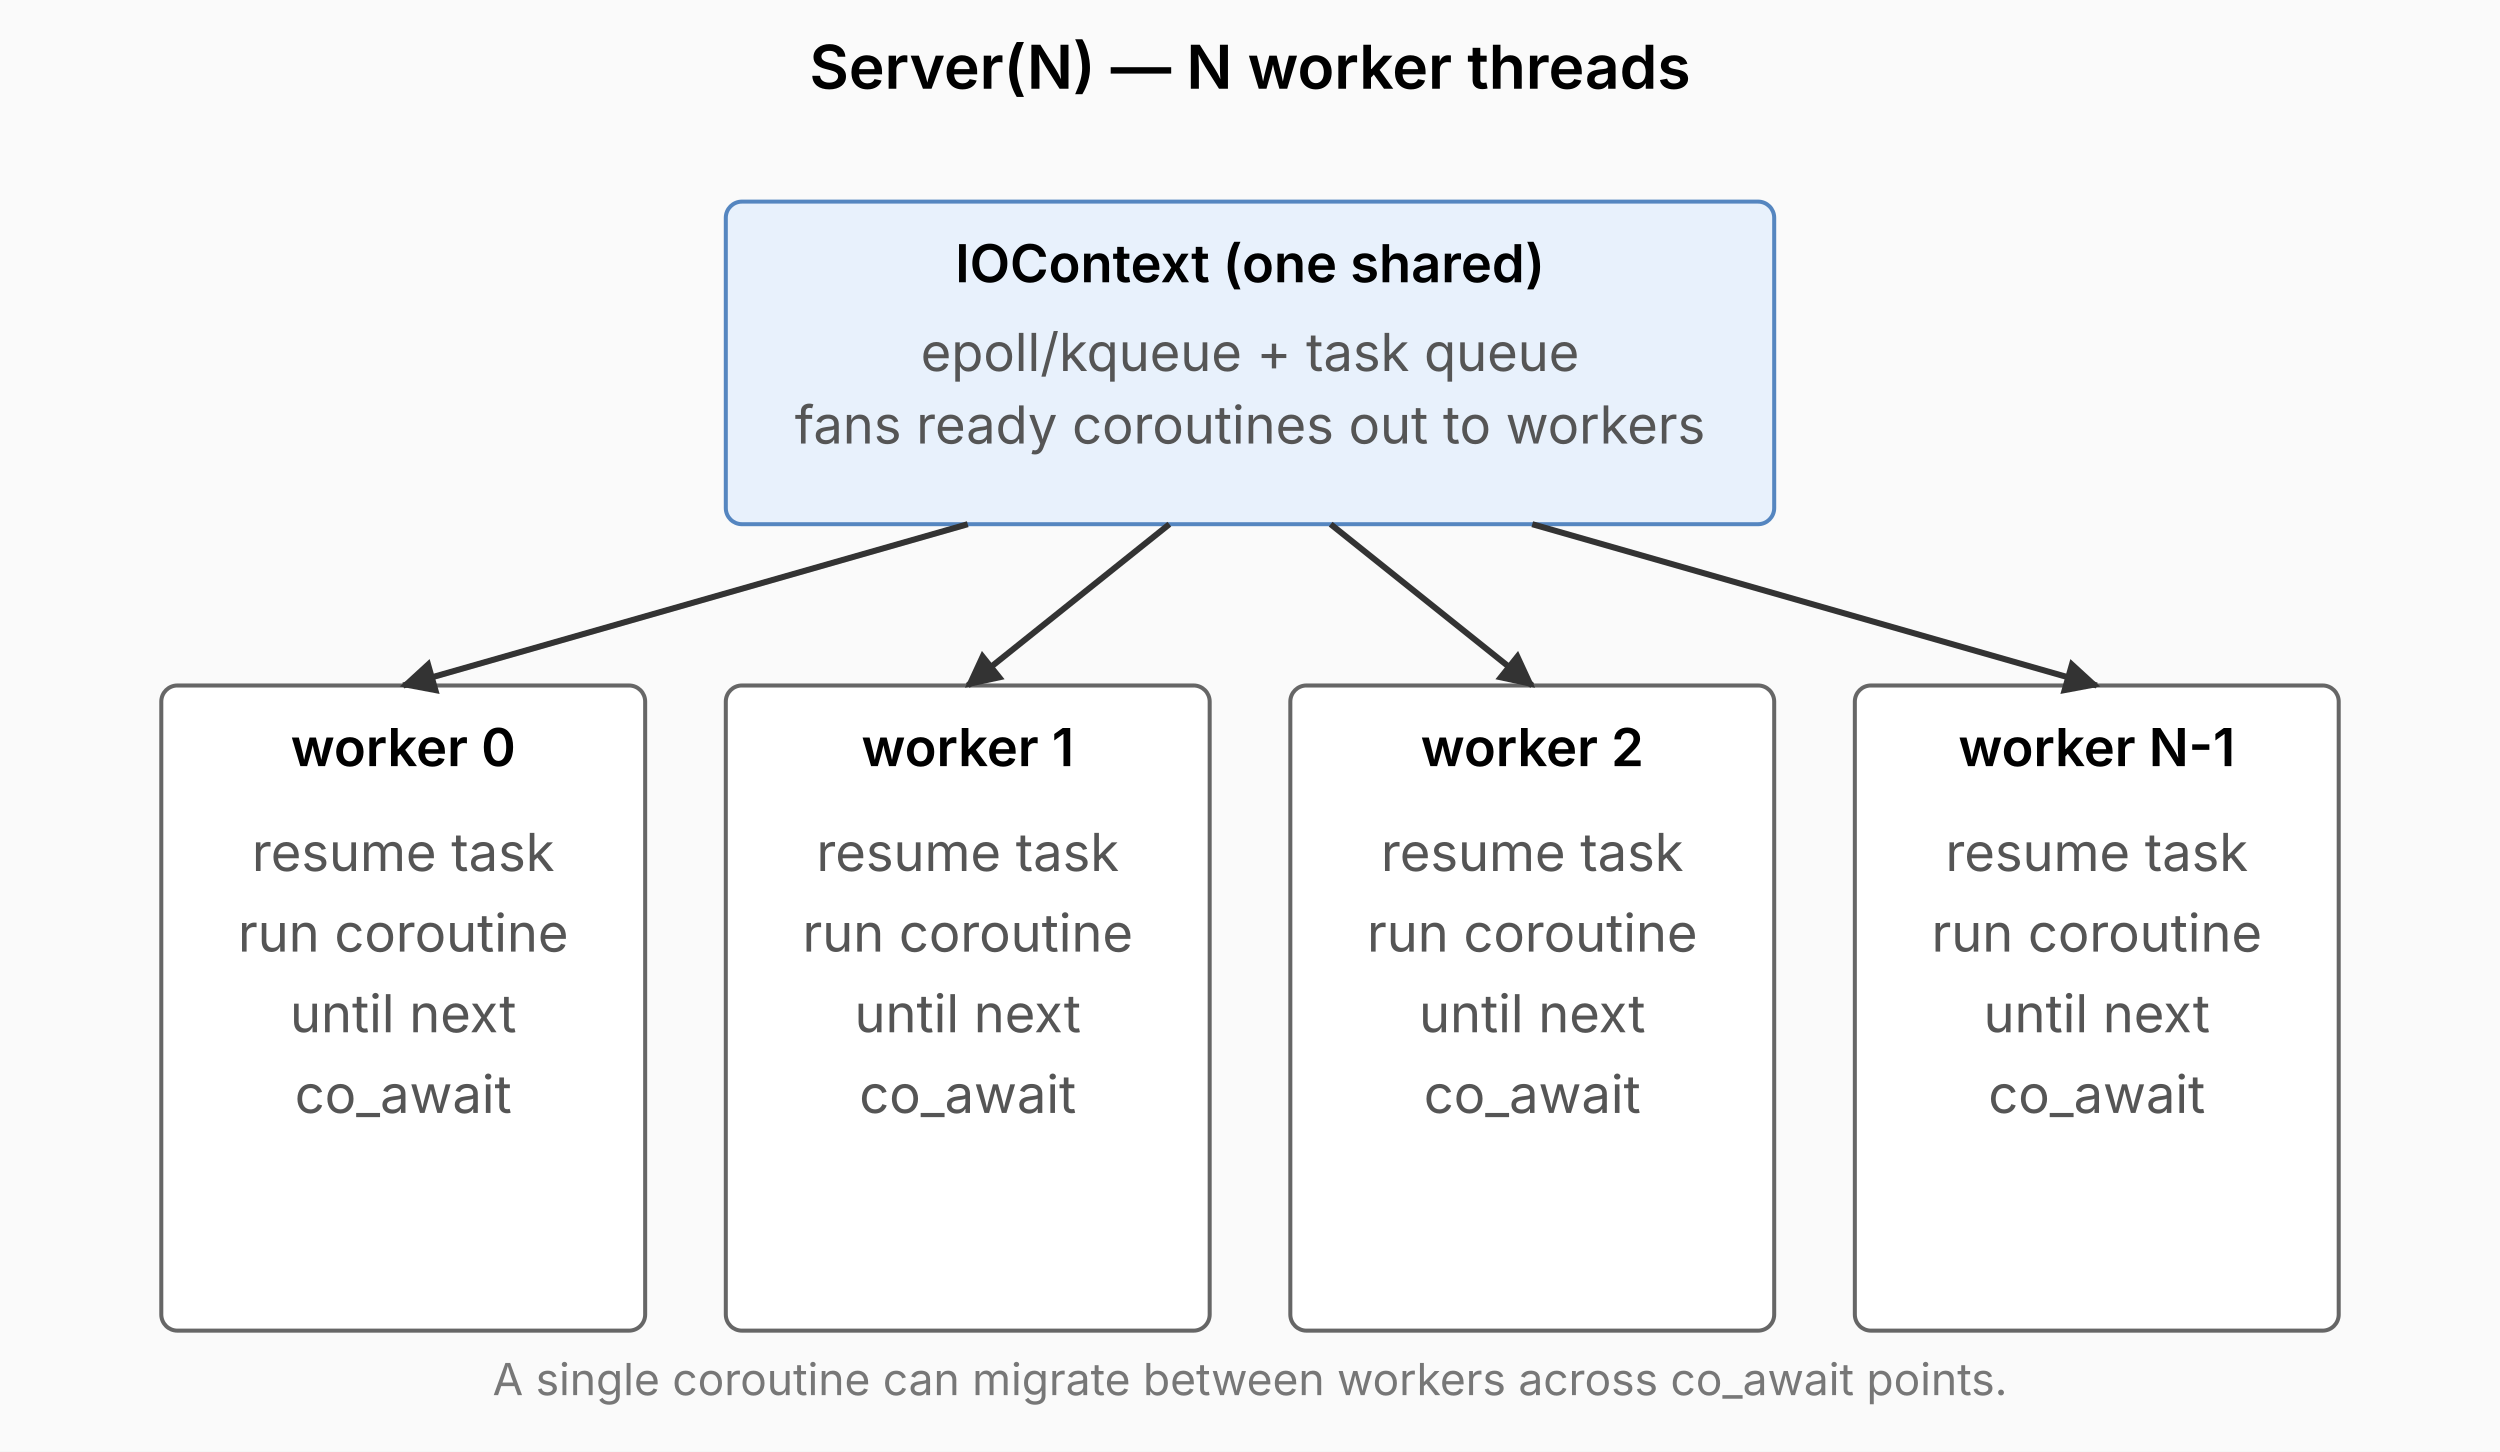
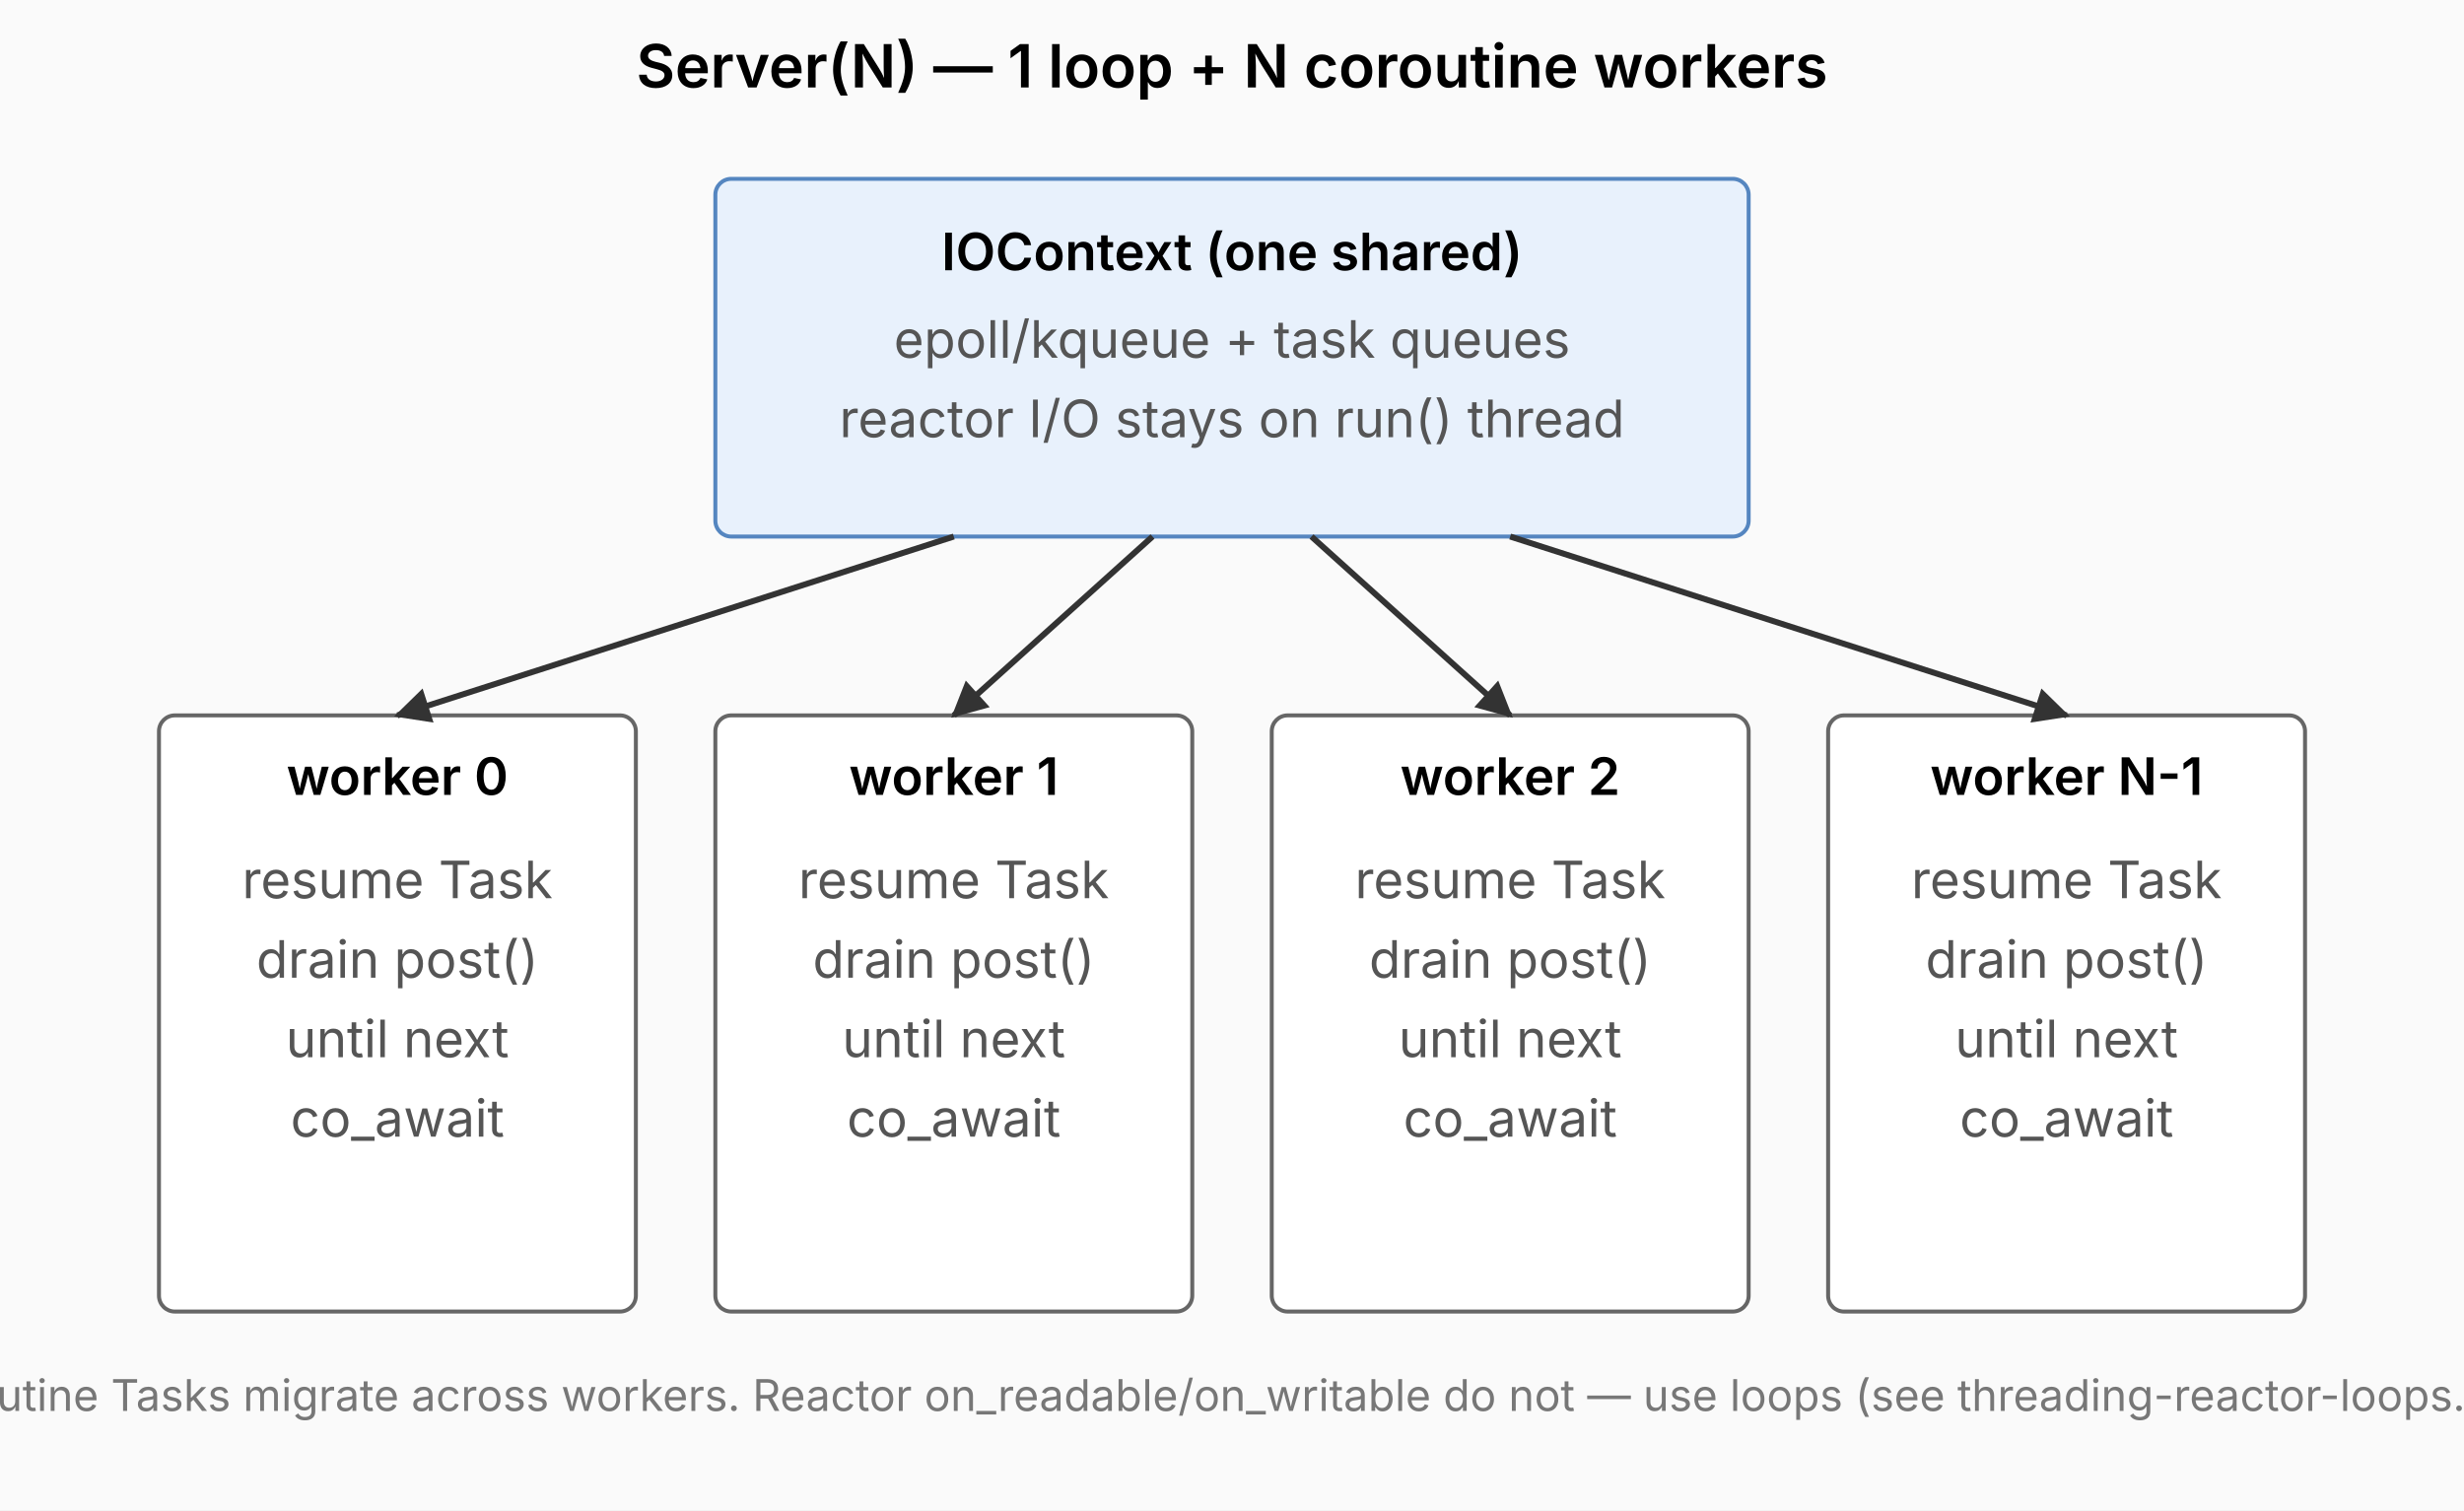
- <svg xmlns="http://www.w3.org/2000/svg" viewBox="0 0 620 360" font-family="-apple-system,system-ui,sans-serif" font-size="13">
+ <svg xmlns="http://www.w3.org/2000/svg" viewBox="0 0 620 380" font-family="-apple-system,system-ui,sans-serif" font-size="13">
  <defs>
    <marker id="arr-m" viewBox="0 0 10 10" refX="9" refY="5" markerWidth="6" markerHeight="6" orient="auto">
      <path d="M 0 0 L 10 5 L 0 10 z" fill="#333" />
    </marker>
  </defs>
-   <rect x="0" y="0" width="620" height="360" fill="#fafafa" />
-   <text x="310" y="22" text-anchor="middle" font-weight="600" font-size="15">Server(N) — N worker threads</text>
-   <rect x="180" y="50" width="260" height="80" fill="#e8f1fc" stroke="#5586c0" rx="4" />
-   <text x="310" y="70" text-anchor="middle" font-weight="600">IOContext (one shared)</text>
-   <text x="310" y="92" text-anchor="middle" fill="#555">epoll/kqueue + task queue</text>
-   <text x="310" y="110" text-anchor="middle" fill="#555">fans ready coroutines out to workers</text>
-   <rect x="40" y="170" width="120" height="160" fill="#fff" stroke="#666" rx="4" />
-   <text x="100" y="190" text-anchor="middle" font-weight="600">worker 0</text>
-   <text x="100" y="216" text-anchor="middle" fill="#555">resume task</text>
-   <text x="100" y="236" text-anchor="middle" fill="#555">run coroutine</text>
-   <text x="100" y="256" text-anchor="middle" fill="#555">until next</text>
-   <text x="100" y="276" text-anchor="middle" fill="#555">co_await</text>
-   <rect x="180" y="170" width="120" height="160" fill="#fff" stroke="#666" rx="4" />
-   <text x="240" y="190" text-anchor="middle" font-weight="600">worker 1</text>
-   <text x="240" y="216" text-anchor="middle" fill="#555">resume task</text>
-   <text x="240" y="236" text-anchor="middle" fill="#555">run coroutine</text>
-   <text x="240" y="256" text-anchor="middle" fill="#555">until next</text>
-   <text x="240" y="276" text-anchor="middle" fill="#555">co_await</text>
-   <rect x="320" y="170" width="120" height="160" fill="#fff" stroke="#666" rx="4" />
-   <text x="380" y="190" text-anchor="middle" font-weight="600">worker 2</text>
-   <text x="380" y="216" text-anchor="middle" fill="#555">resume task</text>
-   <text x="380" y="236" text-anchor="middle" fill="#555">run coroutine</text>
-   <text x="380" y="256" text-anchor="middle" fill="#555">until next</text>
-   <text x="380" y="276" text-anchor="middle" fill="#555">co_await</text>
-   <rect x="460" y="170" width="120" height="160" fill="#fff" stroke="#666" rx="4" />
-   <text x="520" y="190" text-anchor="middle" font-weight="600">worker N-1</text>
-   <text x="520" y="216" text-anchor="middle" fill="#555">resume task</text>
-   <text x="520" y="236" text-anchor="middle" fill="#555">run coroutine</text>
-   <text x="520" y="256" text-anchor="middle" fill="#555">until next</text>
-   <text x="520" y="276" text-anchor="middle" fill="#555">co_await</text>
-   <line x1="240" y1="130" x2="100" y2="170" stroke="#333" stroke-width="1.5" marker-end="url(#arr-m)" />
-   <line x1="290" y1="130" x2="240" y2="170" stroke="#333" stroke-width="1.5" marker-end="url(#arr-m)" />
-   <line x1="330" y1="130" x2="380" y2="170" stroke="#333" stroke-width="1.5" marker-end="url(#arr-m)" />
-   <line x1="380" y1="130" x2="520" y2="170" stroke="#333" stroke-width="1.5" marker-end="url(#arr-m)" />
-   <text x="310" y="346" text-anchor="middle" fill="#777" font-size="11">A single coroutine can migrate between workers across co_await points.</text>
+   <rect x="0" y="0" width="620" height="380" fill="#fafafa" />
+   <text x="310" y="22" text-anchor="middle" font-weight="600" font-size="15">Server(N) — 1 loop + N coroutine workers</text>
+   <rect x="180" y="45" width="260" height="90" fill="#e8f1fc" stroke="#5586c0" rx="4" />
+   <text x="310" y="68" text-anchor="middle" font-weight="600">IOContext (one shared)</text>
+   <text x="310" y="90" text-anchor="middle" fill="#555">epoll/kqueue + task queues</text>
+   <text x="310" y="110" text-anchor="middle" fill="#555">reactor I/O stays on run() thread</text>
+   <rect x="40" y="180" width="120" height="150" fill="#fff" stroke="#666" rx="4" />
+   <text x="100" y="200" text-anchor="middle" font-weight="600">worker 0</text>
+   <text x="100" y="226" text-anchor="middle" fill="#555">resume Task</text>
+   <text x="100" y="246" text-anchor="middle" fill="#555">drain post()</text>
+   <text x="100" y="266" text-anchor="middle" fill="#555">until next</text>
+   <text x="100" y="286" text-anchor="middle" fill="#555">co_await</text>
+   <rect x="180" y="180" width="120" height="150" fill="#fff" stroke="#666" rx="4" />
+   <text x="240" y="200" text-anchor="middle" font-weight="600">worker 1</text>
+   <text x="240" y="226" text-anchor="middle" fill="#555">resume Task</text>
+   <text x="240" y="246" text-anchor="middle" fill="#555">drain post()</text>
+   <text x="240" y="266" text-anchor="middle" fill="#555">until next</text>
+   <text x="240" y="286" text-anchor="middle" fill="#555">co_await</text>
+   <rect x="320" y="180" width="120" height="150" fill="#fff" stroke="#666" rx="4" />
+   <text x="380" y="200" text-anchor="middle" font-weight="600">worker 2</text>
+   <text x="380" y="226" text-anchor="middle" fill="#555">resume Task</text>
+   <text x="380" y="246" text-anchor="middle" fill="#555">drain post()</text>
+   <text x="380" y="266" text-anchor="middle" fill="#555">until next</text>
+   <text x="380" y="286" text-anchor="middle" fill="#555">co_await</text>
+   <rect x="460" y="180" width="120" height="150" fill="#fff" stroke="#666" rx="4" />
+   <text x="520" y="200" text-anchor="middle" font-weight="600">worker N-1</text>
+   <text x="520" y="226" text-anchor="middle" fill="#555">resume Task</text>
+   <text x="520" y="246" text-anchor="middle" fill="#555">drain post()</text>
+   <text x="520" y="266" text-anchor="middle" fill="#555">until next</text>
+   <text x="520" y="286" text-anchor="middle" fill="#555">co_await</text>
+   <line x1="240" y1="135" x2="100" y2="180" stroke="#333" stroke-width="1.5" marker-end="url(#arr-m)" />
+   <line x1="290" y1="135" x2="240" y2="180" stroke="#333" stroke-width="1.5" marker-end="url(#arr-m)" />
+   <line x1="330" y1="135" x2="380" y2="180" stroke="#333" stroke-width="1.5" marker-end="url(#arr-m)" />
+   <line x1="380" y1="135" x2="520" y2="180" stroke="#333" stroke-width="1.5" marker-end="url(#arr-m)" />
+   <text x="310" y="355" text-anchor="middle" fill="#777" font-size="11">Coroutine Tasks migrate across workers. Reactor on_readable/on_writable do not — use loops (see threading-reactor-loops.svg).</text>
</svg>
